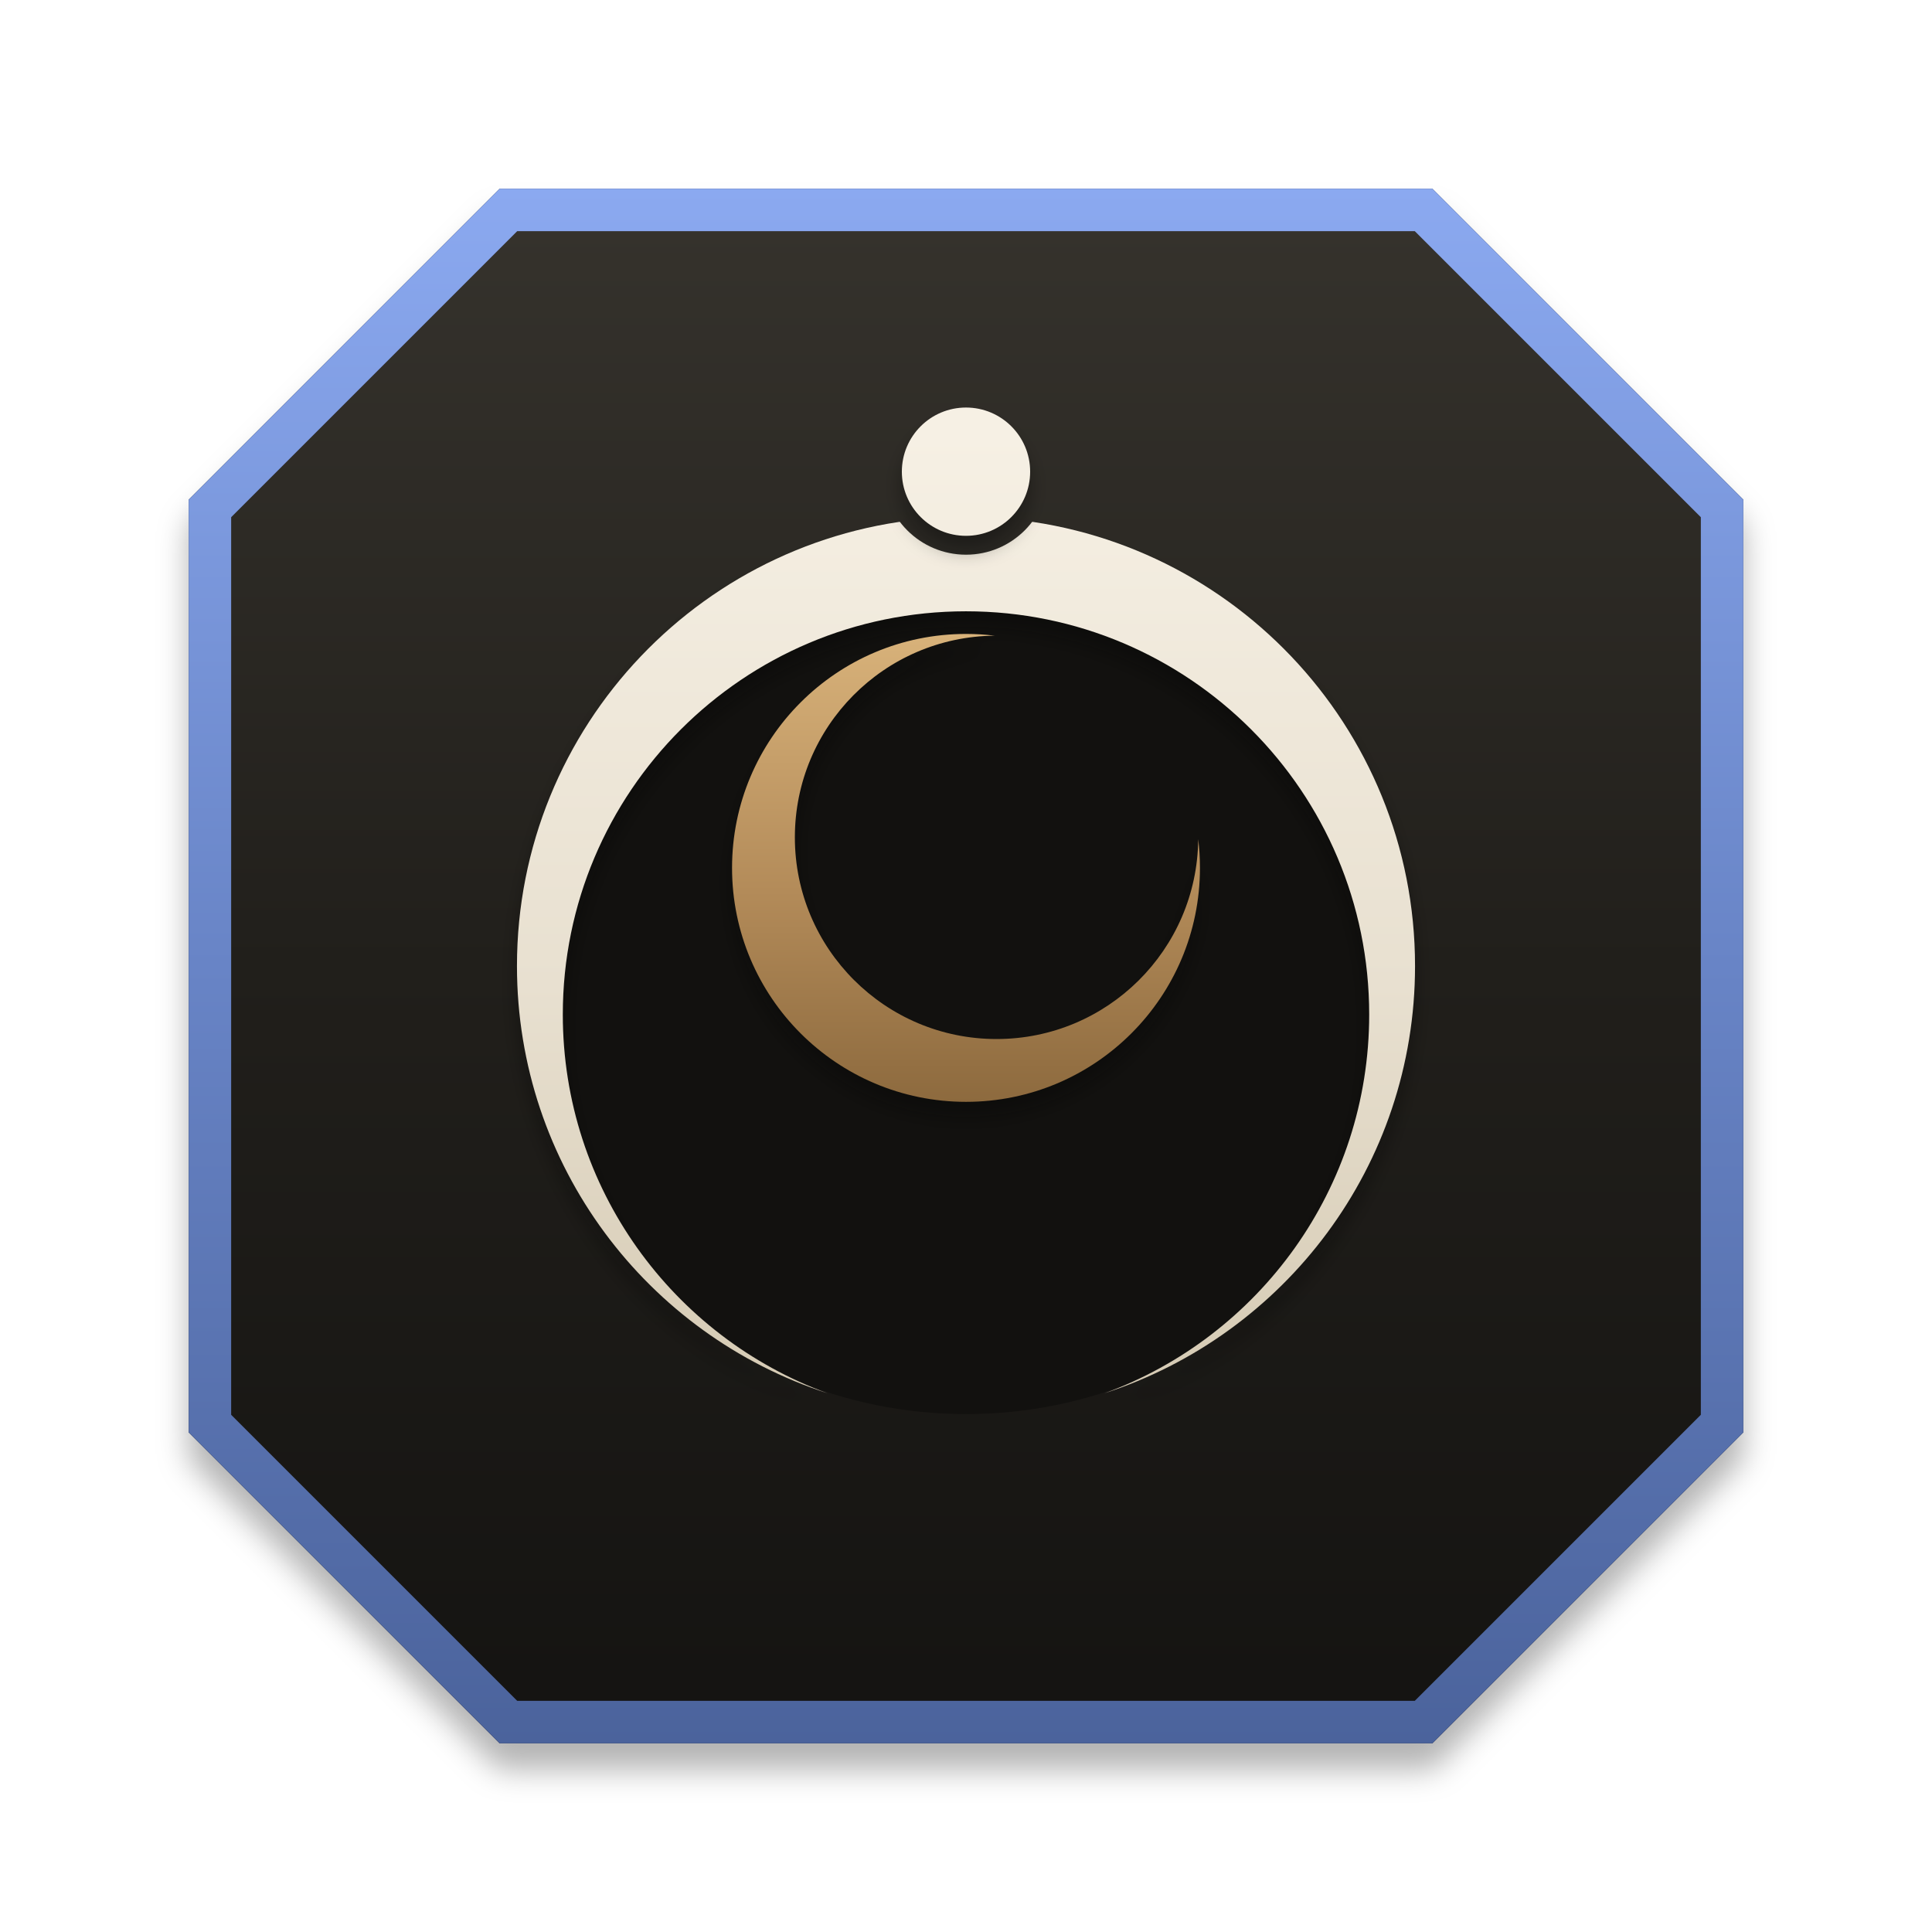
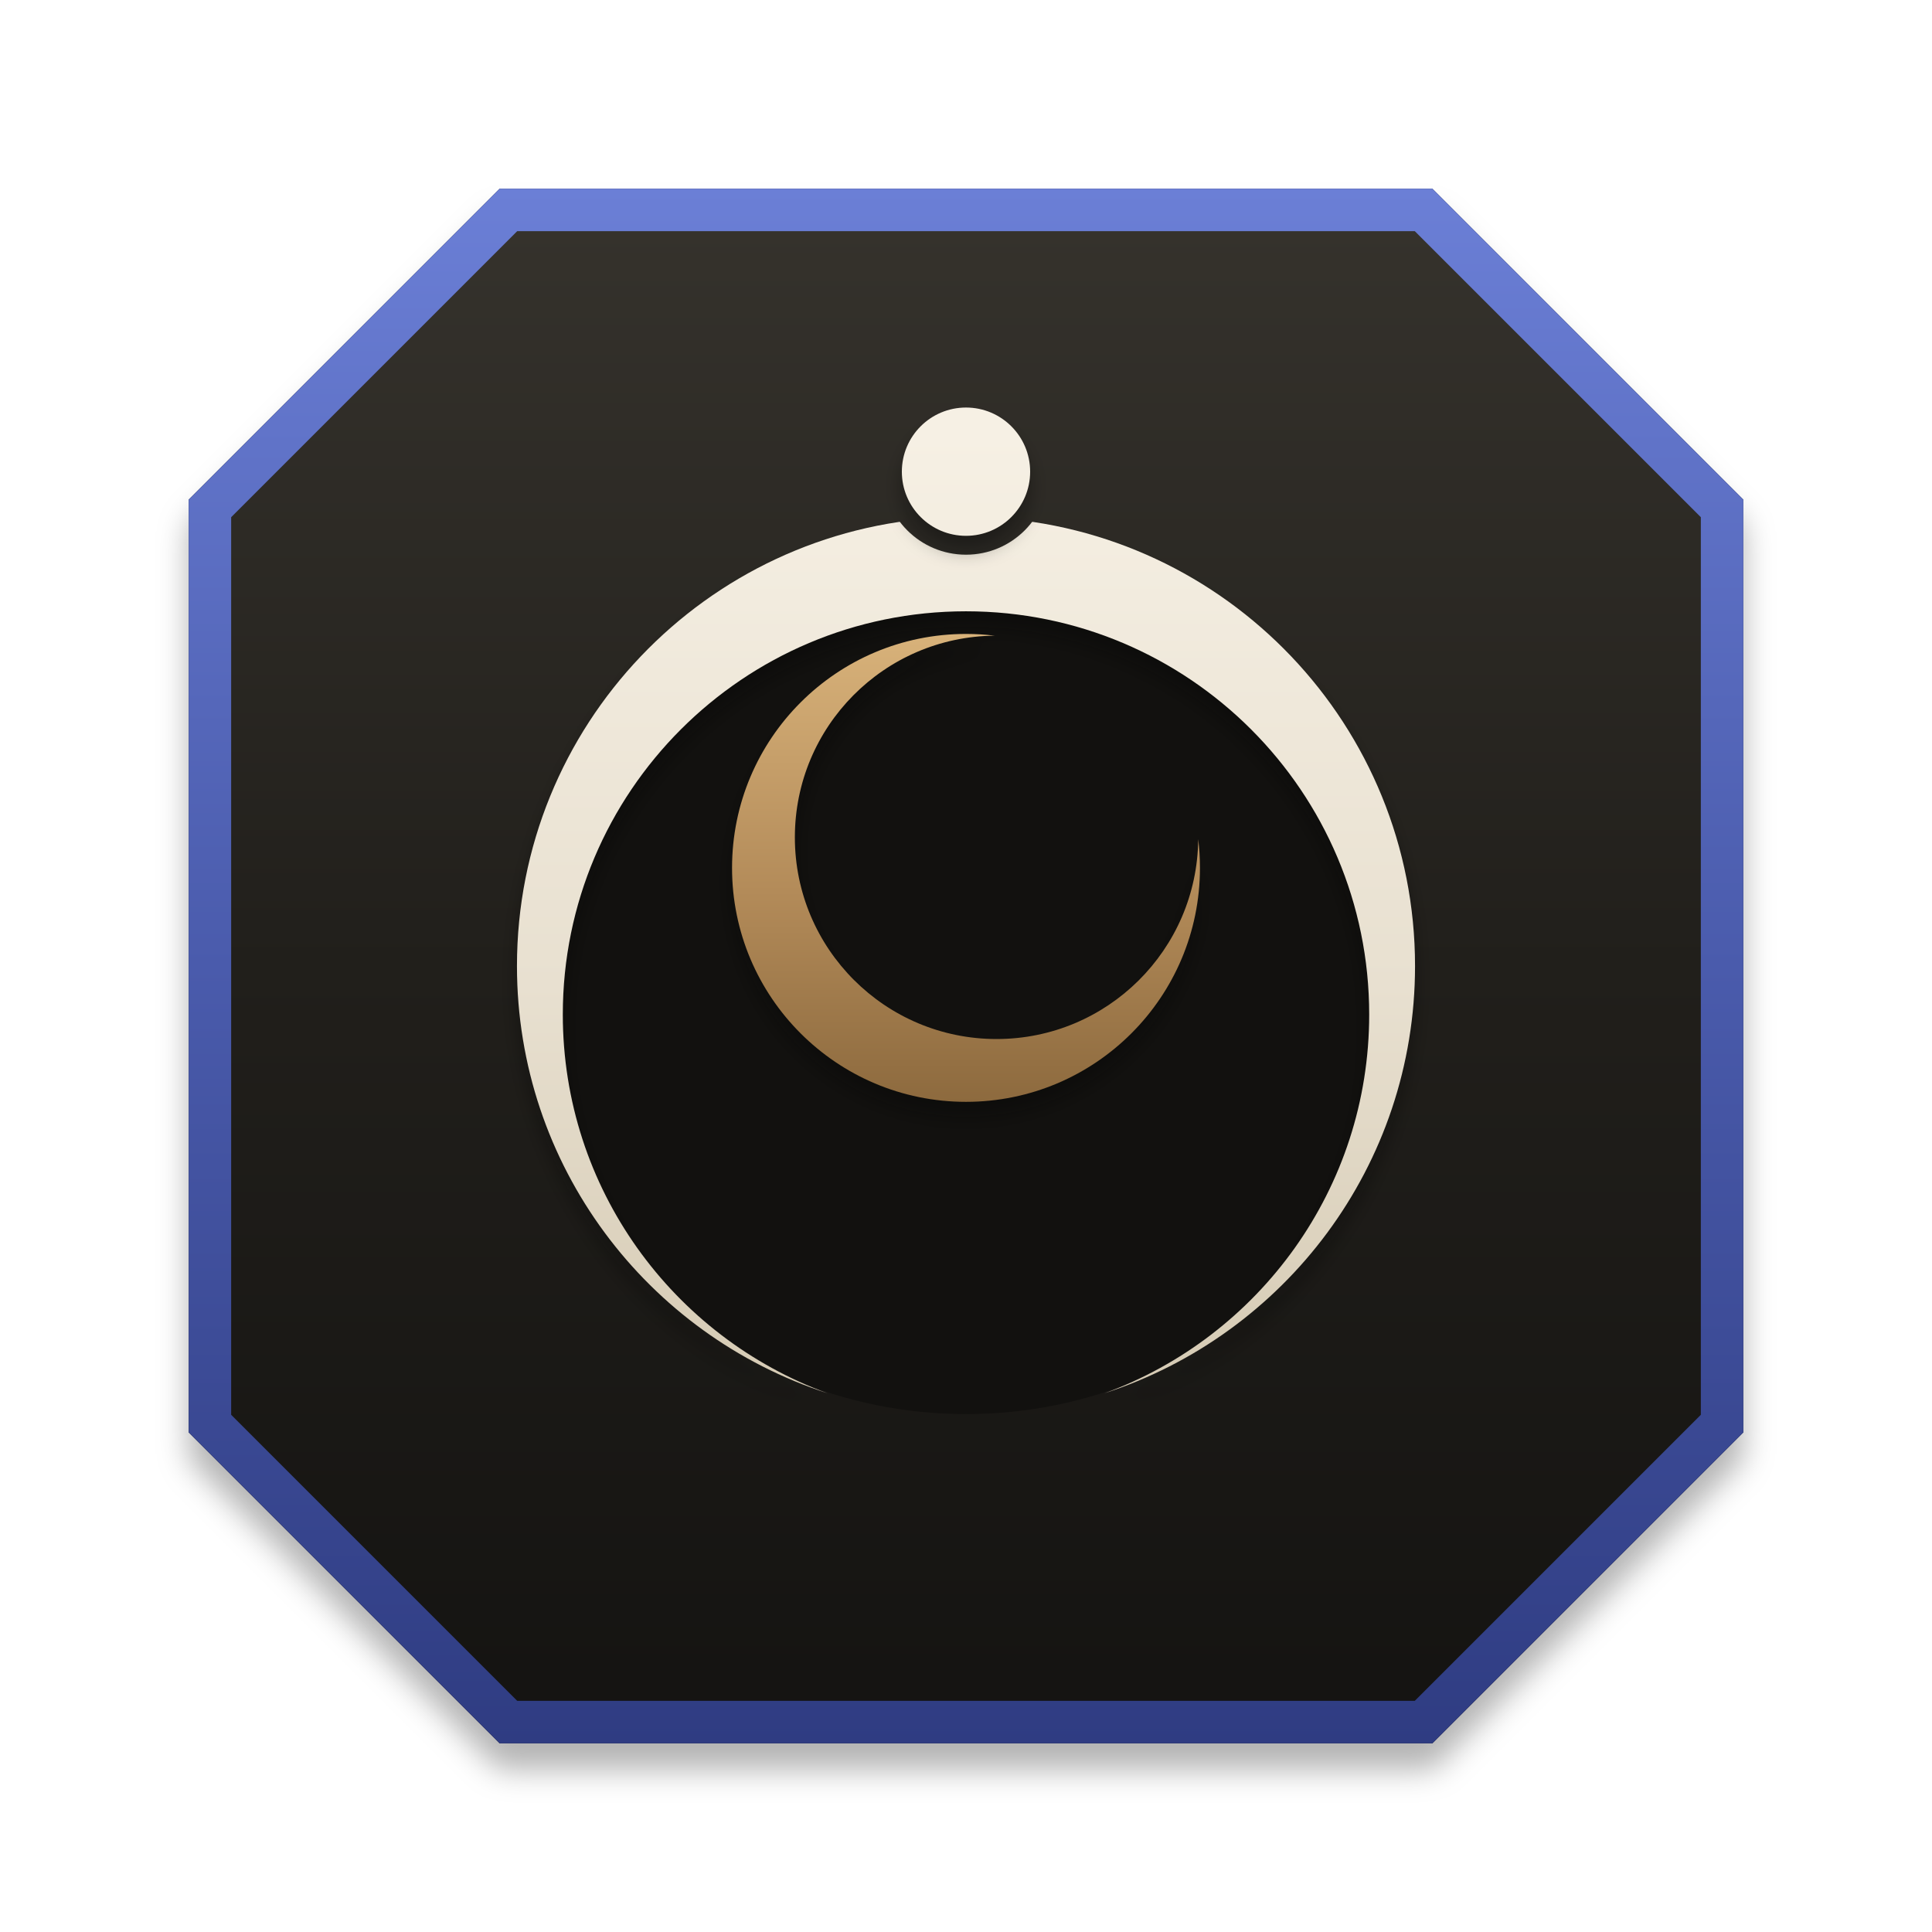
<svg xmlns="http://www.w3.org/2000/svg" width="1024" height="1024" viewBox="0 0 1024 1024">
  <defs>
    <filter id="filter-1" filterUnits="userSpaceOnUse" x="60" y="60" width="904" height="904" data-vc-blend="multiply" color-interpolation-filters="sRGB">
      <feGaussianBlur in="SourceAlpha" stdDeviation="8" />
      <feOffset dx="0" dy="14" result="shadow" />
      <feFlood flood-color="#000000" flood-opacity="0.3" />
      <feComposite in2="shadow" operator="in" result="paint" />
      <feMerge>
        <feMergeNode in="paint" />
        <feMergeNode in="SourceGraphic" />
      </feMerge>
    </filter>
    <linearGradient id="linear-gradient-1" x1="512" y1="100" x2="512" y2="924" gradientUnits="userSpaceOnUse">
      <stop offset="0" stop-color="#36332d" />
      <stop offset="0.5" stop-color="#211f1b" />
      <stop offset="1" stop-color="#141311" />
    </linearGradient>
    <filter id="filter-2" filterUnits="userSpaceOnUse" x="249" y="199.712" width="526" height="563.751" data-vc-blend="multiply" color-interpolation-filters="sRGB">
      <feGaussianBlur in="SourceAlpha" stdDeviation="5" />
      <feOffset dx="0" dy="8" result="shadow" />
      <feFlood flood-color="#050403" flood-opacity="0.35" />
      <feComposite in2="shadow" operator="in" result="paint" />
      <feMerge>
        <feMergeNode in="paint" />
        <feMergeNode in="SourceGraphic" />
      </feMerge>
    </filter>
    <linearGradient id="linear-gradient-2" x1="512" y1="230" x2="512" y2="815" gradientUnits="userSpaceOnUse">
      <stop offset="0" stop-color="#f6f0e4" />
      <stop offset="0.5" stop-color="#e8e0d0" />
      <stop offset="1" stop-color="#cfc3aa" />
    </linearGradient>
    <linearGradient id="linear-gradient-3" x1="512" y1="336" x2="512" y2="584" gradientUnits="userSpaceOnUse">
      <stop offset="0" stop-color="#d8b27a" />
      <stop offset="0.55" stop-color="#b38b59" />
      <stop offset="1" stop-color="#8d6a3e" />
    </linearGradient>
    <linearGradient id="rim" x1="512" y1="100" x2="512" y2="924" gradientUnits="userSpaceOnUse">
-       <stop offset="0" stop-color="#8ba9f0" />
-       <stop offset="0.5" stop-color="#6884c6" />
-       <stop offset="1" stop-color="#4b639c" />
+       <stop offset="0" stop-color="#6b7fd6" />
+       <stop offset="0.5" stop-color="#4a5bac" />
+       <stop offset="1" stop-color="#2f3c82" />
    </linearGradient>
  </defs>
  <g id="Astrolabe_app_icon" data-name="Astrolabe app icon">
    <g filter="url(#filter-1)">
      <path id="Tile" d="M264.8 100 L759.2 100 L924 264.8 L924 759.2 L759.2 924 L264.8 924 L100 759.2 L100 264.8 Z" fill="url(#linear-gradient-1)" />
    </g>
    <path id="Border" d="M269.465 111.261 L754.535 111.261 L912.739 269.465 L912.739 754.535 L754.535 912.739 L269.465 912.739 L111.261 754.535 L111.261 269.465 Z" fill="none" stroke="url(#rim)" stroke-width="22.523" />
    <circle id="Interior" cx="512" cy="512" r="237.5" fill="#12110f" />
    <g filter="url(#filter-2)">
      <g id="Astrolabe">
        <g>
          <path id="Mater" d="M482 247 C482 238.154 485.828 230.203 491.919 224.712 C489.411 228.509 487.95 233.059 487.95 237.95 C487.95 251.233 498.718 262 512 262 C525.282 262 536.05 251.233 536.05 237.95 C536.05 233.059 534.589 228.509 532.081 224.712 C538.172 230.203 542 238.154 542 247 C542 259.14 534.789 269.596 524.416 274.318 C650.089 280.777 750 384.721 750 512 C750 617.827 680.93 707.521 585.411 738.463 C667.274 708.52 725.703 629.935 725.703 537.703 C725.703 419.678 630.025 324 512 324 C393.975 324 298.297 419.678 298.297 537.703 C298.297 629.935 356.726 708.52 438.589 738.463 C343.07 707.521 274 617.827 274 512 C274 384.721 373.911 280.777 499.584 274.318 C489.211 269.596 482 259.14 482 247 Z" fill="url(#linear-gradient-2)" />
          <path id="Ecliptic_ring" data-name="Ecliptic ring" d="M388 460 C388 391.517 443.517 336 512 336 C517.149 336 522.224 336.314 527.208 336.923 C468.624 337.45 421.295 385.104 421.295 443.812 C421.295 502.848 469.152 550.705 528.188 550.705 C586.896 550.705 634.55 503.376 635.077 444.792 C635.686 449.776 636 454.851 636 460 C636 528.483 580.483 584 512 584 C443.517 584 388 528.483 388 460 Z" fill="url(#linear-gradient-3)" />
        </g>
      </g>
    </g>
    <circle id="Shackle_gap" cx="512" cy="250" r="44" fill="url(#linear-gradient-1)" />
    <g filter="url(#filter-2)">
      <circle id="Shackle" cx="512" cy="250" r="34" fill="url(#linear-gradient-2)" />
    </g>
  </g>
</svg>
